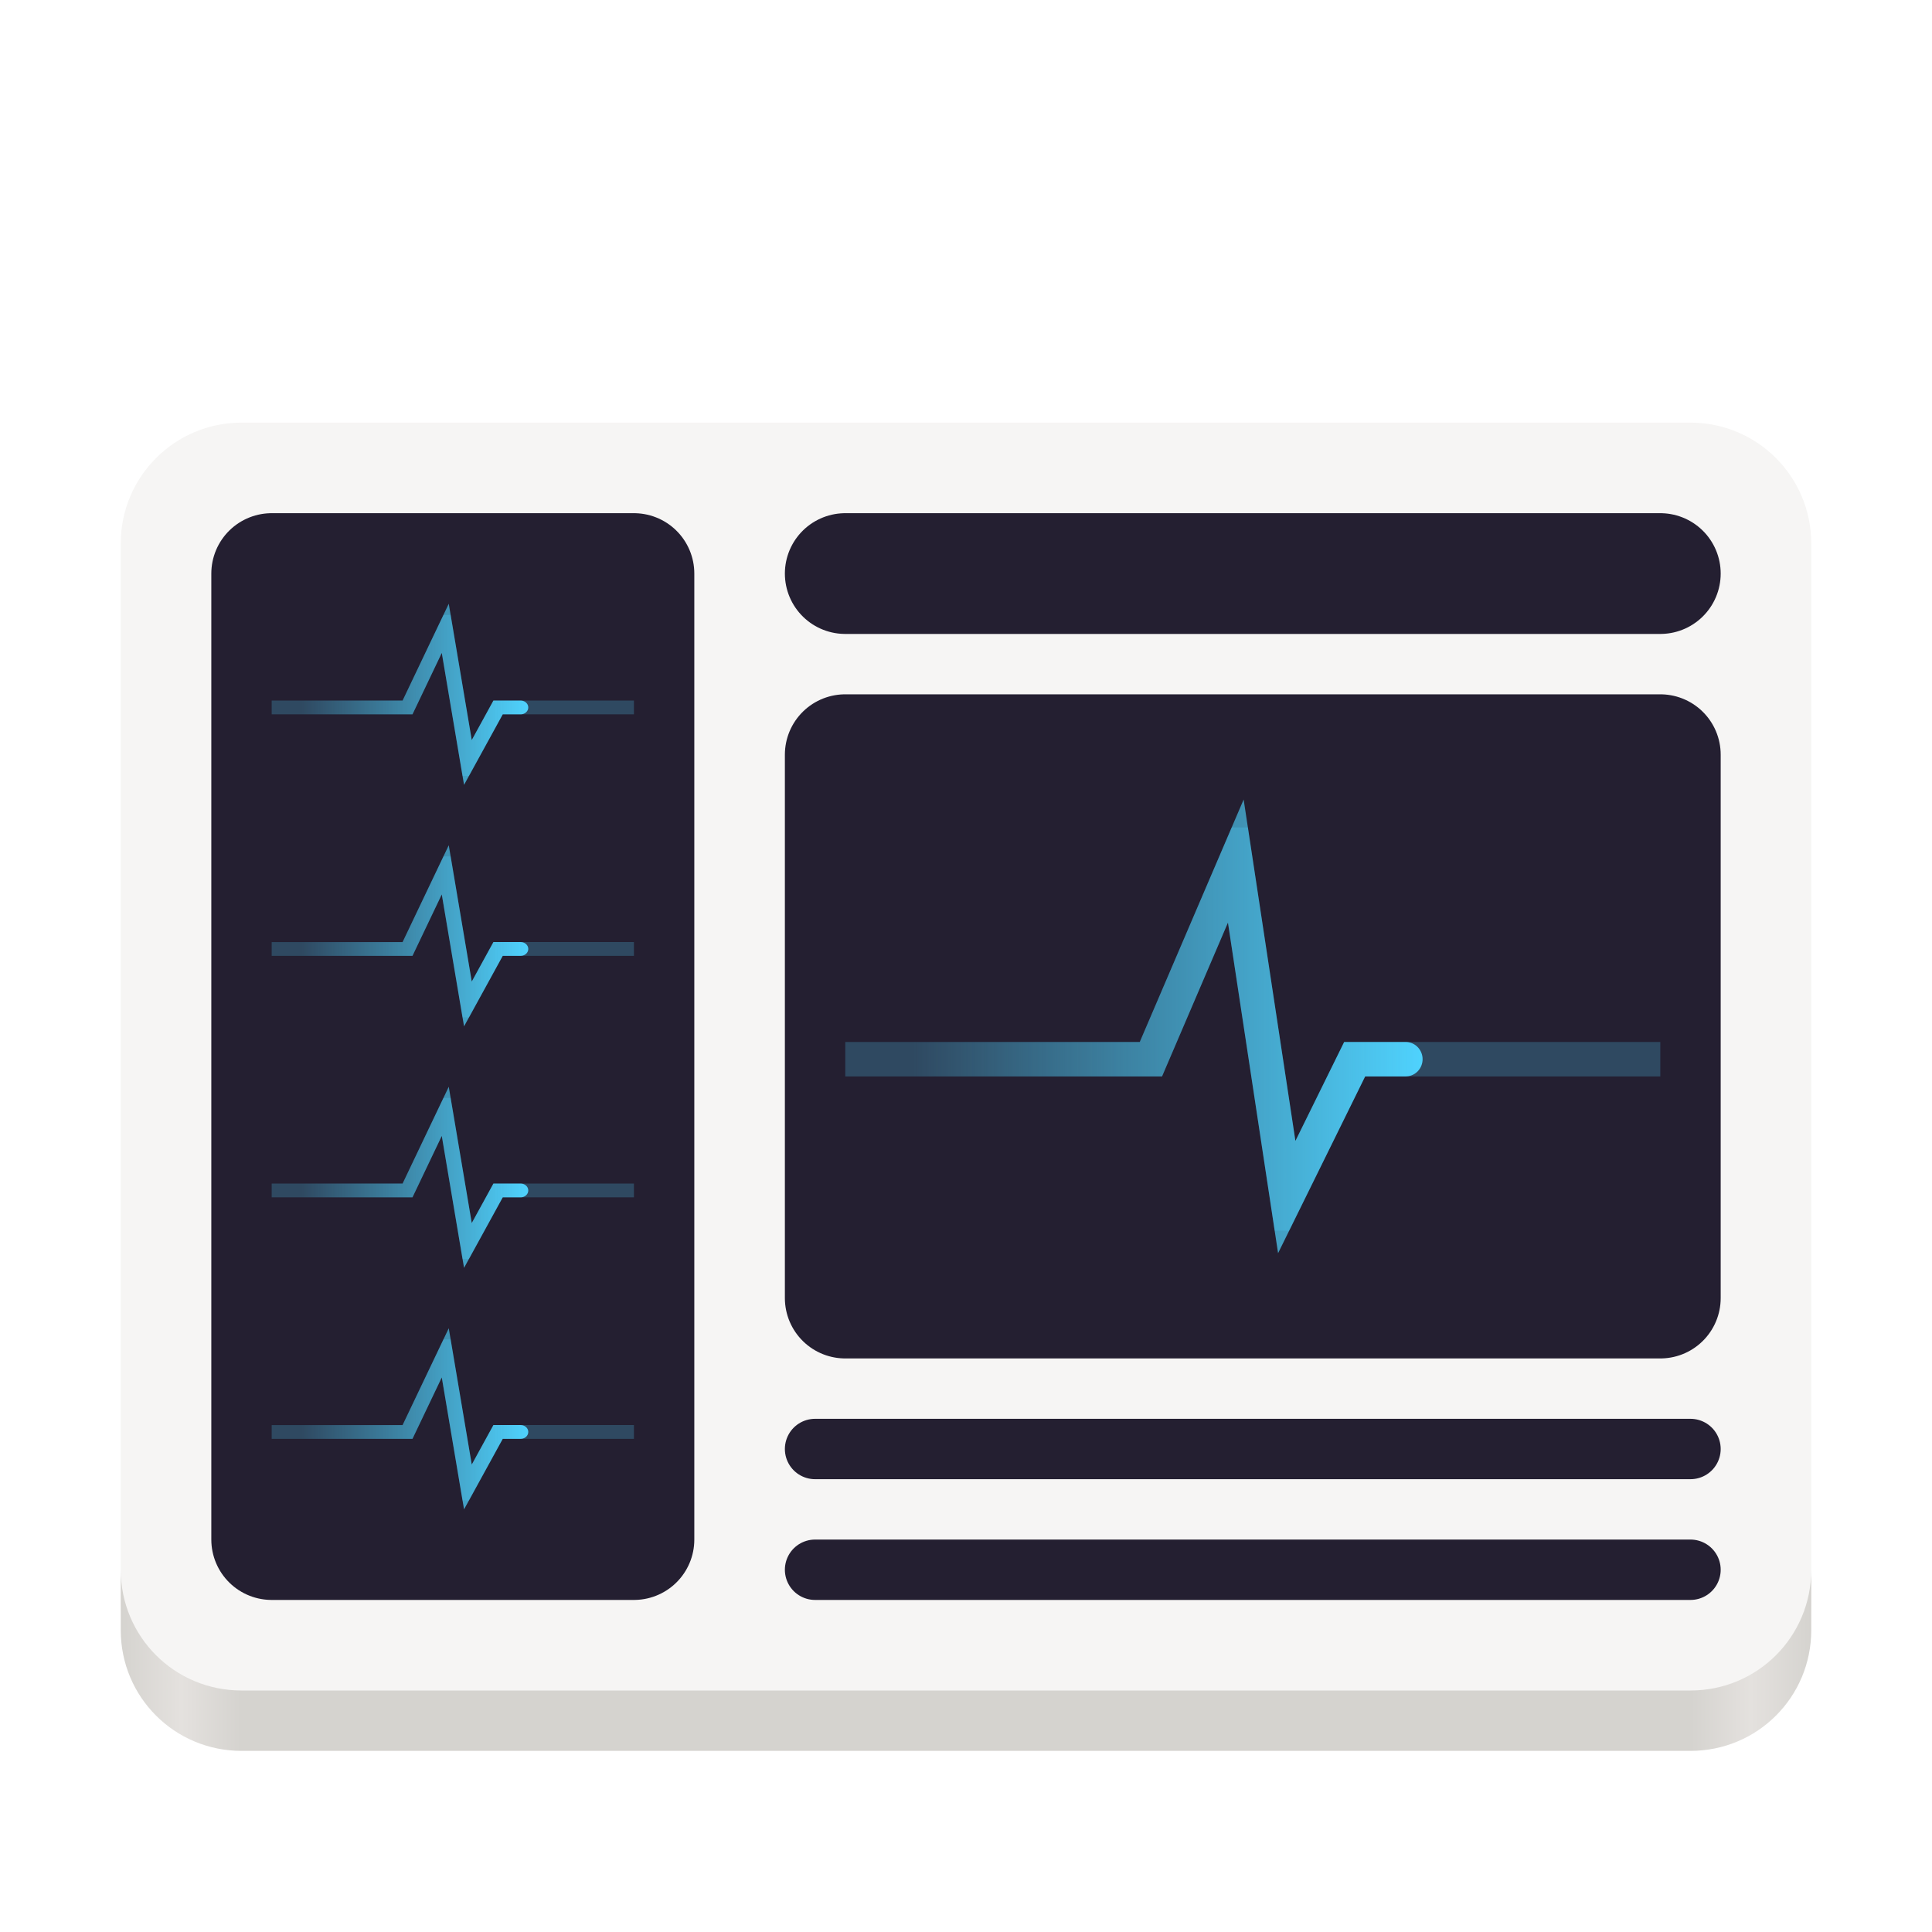
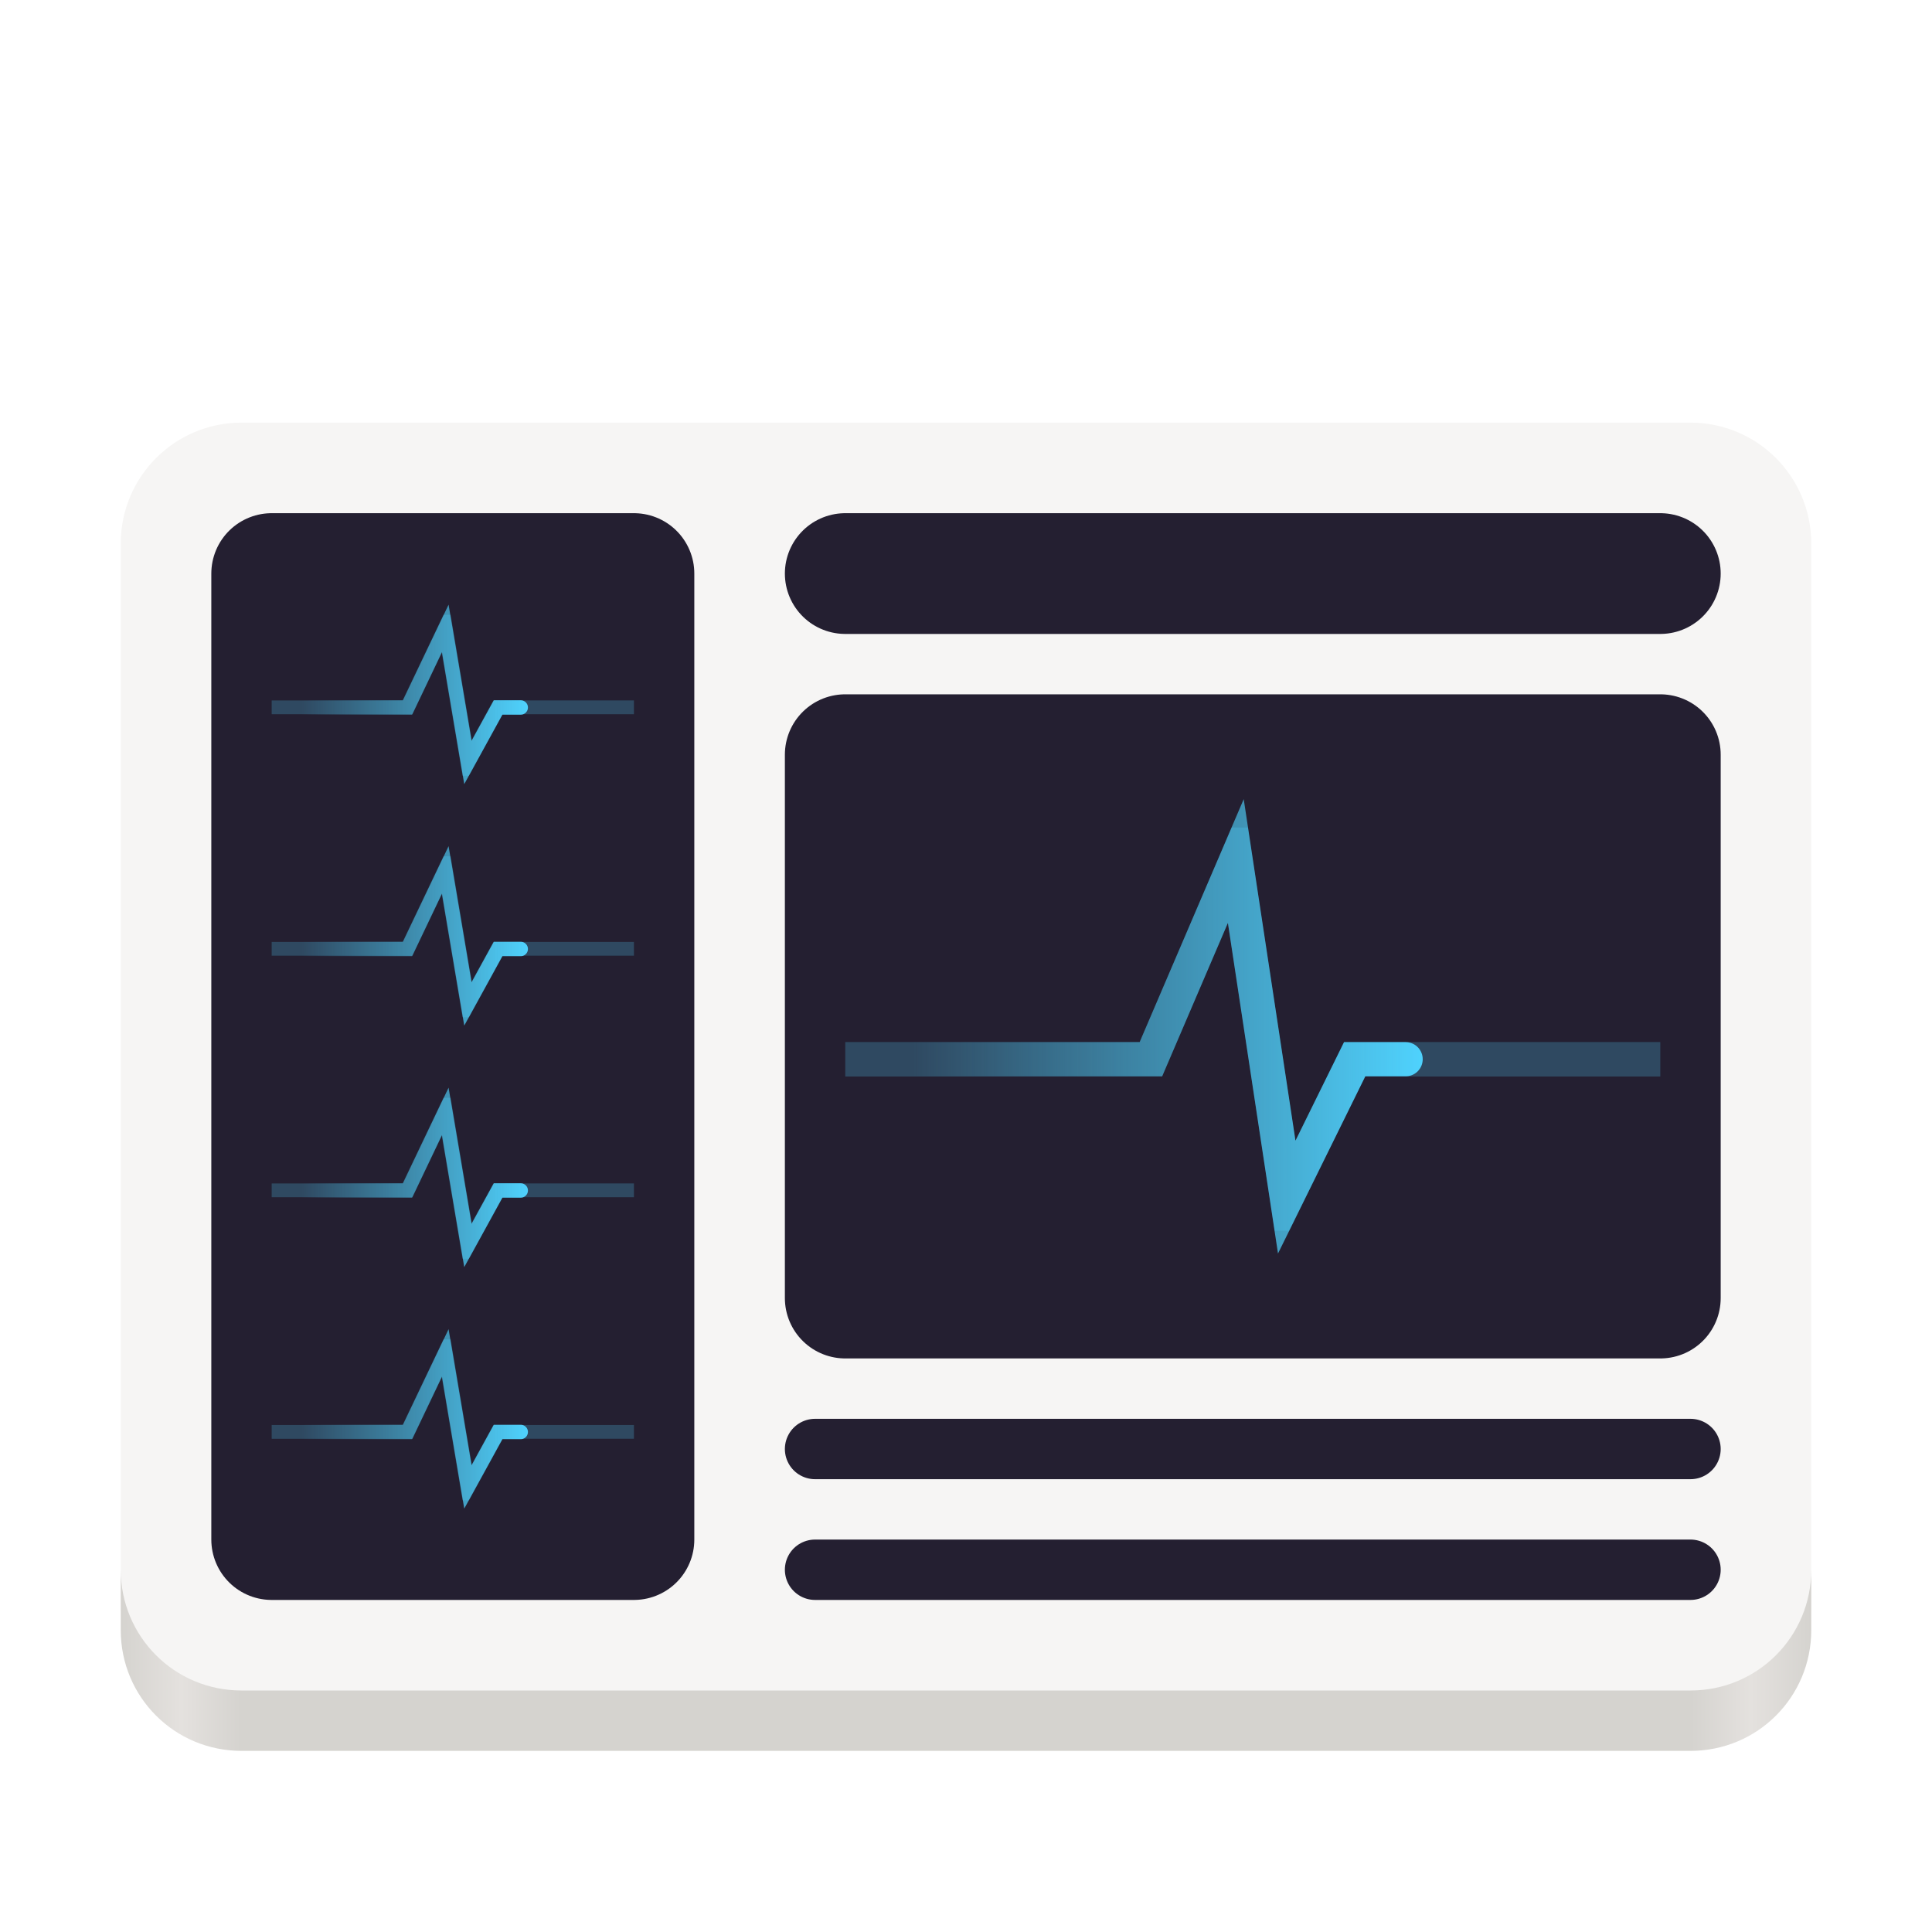
- <svg xmlns="http://www.w3.org/2000/svg" xmlns:xlink="http://www.w3.org/1999/xlink" height="128px" viewBox="0 0 128 128" width="128px">
-   <linearGradient id="a" gradientUnits="userSpaceOnUse" x1="8" x2="120" y1="104" y2="104">
-     <stop offset="0" stop-color="#d5d3cf" />
-     <stop offset="0.036" stop-color="#e4e1de" />
-     <stop offset="0.071" stop-color="#d5d3cf" />
-     <stop offset="0.929" stop-color="#d5d3cf" />
-     <stop offset="0.964" stop-color="#e4e1de" />
-     <stop offset="1" stop-color="#d5d3cf" />
-   </linearGradient>
-   <filter id="b" height="100%" width="100%" x="0%" y="0%">
-     <feColorMatrix in="SourceGraphic" type="matrix" values="0 0 0 0 1 0 0 0 0 1 0 0 0 0 1 0 0 0 1 0" />
-   </filter>
-   <mask id="c">
-     <g filter="url(#b)">
-       <rect fill-opacity="0.02" height="128" width="128" />
-     </g>
-   </mask>
-   <clipPath id="d">
-     <rect height="152" width="192" />
-   </clipPath>
-   <mask id="e">
-     <g filter="url(#b)">
-       <rect fill-opacity="0.236" height="128" width="128" />
-     </g>
-   </mask>
-   <clipPath id="f">
-     <rect height="152" width="192" />
-   </clipPath>
-   <linearGradient id="g" gradientUnits="userSpaceOnUse">
-     <stop offset="0" stop-color="#4fd2fd" />
-     <stop offset="1" stop-color="#4fd2fd" stop-opacity="0" />
-   </linearGradient>
-   <linearGradient id="h" x1="93.539" x2="58.923" xlink:href="#g" y1="240.417" y2="240.417" />
-   <mask id="i">
-     <g filter="url(#b)">
-       <rect fill-opacity="0.236" height="128" width="128" />
-     </g>
-   </mask>
-   <clipPath id="j">
-     <rect height="152" width="192" />
-   </clipPath>
-   <linearGradient id="k" x1="36.418" x2="21.723" xlink:href="#g" y1="218.404" y2="218.404" />
-   <mask id="l">
-     <g filter="url(#b)">
-       <rect fill-opacity="0.236" height="128" width="128" />
-     </g>
-   </mask>
-   <clipPath id="m">
-     <rect height="152" width="192" />
-   </clipPath>
-   <mask id="n">
-     <g filter="url(#b)">
-       <rect fill-opacity="0.236" height="128" width="128" />
-     </g>
-   </mask>
-   <clipPath id="o">
-     <rect height="152" width="192" />
-   </clipPath>
-   <mask id="p">
-     <g filter="url(#b)">
-       <rect fill-opacity="0.236" height="128" width="128" />
-     </g>
-   </mask>
-   <clipPath id="q">
-     <rect height="152" width="192" />
-   </clipPath>
-   <path d="m 16 28 h 96 c 4.418 0 8 3.582 8 8 v 70 c 0 4.418 -3.582 8 -8 8 h -96 c -4.418 0 -8 -3.582 -8 -8 v -70 c 0 -4.418 3.582 -8 8 -8 z m 0 0" fill="#f6f5f4" />
-   <path d="m 56 50 h 54 v 36 h -54 z m 0 0" fill="none" stroke="#241f31" stroke-linejoin="round" stroke-width="8" />
-   <path d="m 56 50 h 54 v 36 h -54 z m 0 0" fill="#241f31" />
-   <path d="m 8 104 v 4 c 0 4.434 3.566 8 8 8 h 96 c 4.434 0 8 -3.566 8 -8 v -4 c 0 4.434 -3.566 8 -8 8 h -96 c -4.434 0 -8 -3.566 -8 -8 z m 0 0" fill="url(#a)" />
-   <g clip-path="url(#d)" mask="url(#c)" transform="matrix(1 0 0 1 -8 -16)">
-     <path d="m 184 16 h -16 v 16 h 16 z m 0 0" fill="#2e3436" />
+ <svg xmlns="http://www.w3.org/2000/svg" xmlns:xlink="http://www.w3.org/1999/xlink" width="128" height="128" version="1.1" viewBox="0 0 128 128">
+   <defs>
+     <linearGradient id="k" x1="36.418" x2="21.723" y1="218.4" y2="218.4" gradientTransform="matrix(1.0208 0 0 .9305 -2.1752 -109.41)" xlink:href="#g" />
+     <linearGradient id="g" gradientUnits="userSpaceOnUse">
+       <stop stop-color="#4fd2fd" offset="0" />
+       <stop stop-color="#4fd2fd" stop-opacity="0" offset="1" />
+     </linearGradient>
+     <clipPath id="q">
+       <rect width="192" height="152" />
+     </clipPath>
+     <mask id="p">
+       <g filter="url(#b)">
+         <rect width="128" height="128" fill-opacity=".236" />
+       </g>
+     </mask>
+     <filter id="b" x="0" y="0" width="1" height="1">
+       <feColorMatrix in="SourceGraphic" values="0 0 0 0 1 0 0 0 0 1 0 0 0 0 1 0 0 0 1 0" />
+     </filter>
+     <clipPath id="o">
+       <rect width="192" height="152" />
+     </clipPath>
+     <mask id="n">
+       <g filter="url(#b)">
+         <rect width="128" height="128" fill-opacity=".236" />
+       </g>
+     </mask>
+     <clipPath id="m">
+       <rect width="192" height="152" />
+     </clipPath>
+     <mask id="l">
+       <g filter="url(#b)">
+         <rect width="128" height="128" fill-opacity=".236" />
+       </g>
+     </mask>
+     <clipPath id="j">
+       <rect width="192" height="152" />
+     </clipPath>
+     <mask id="i">
+       <g filter="url(#b)">
+         <rect width="128" height="128" fill-opacity=".236" />
+       </g>
+     </mask>
+     <linearGradient id="h" x1="93.539" x2="58.923" y1="240.42" y2="240.42" gradientTransform="matrix(.975 0 0 .98939 3.05 -170.32)" xlink:href="#g" />
+     <clipPath id="f">
+       <rect width="192" height="152" />
+     </clipPath>
+     <mask id="e">
+       <g filter="url(#b)">
+         <rect width="128" height="128" fill-opacity=".236" />
+       </g>
+     </mask>
+     <clipPath id="d">
+       <rect width="192" height="152" />
+     </clipPath>
+     <mask id="c">
+       <g filter="url(#b)">
+         <rect width="128" height="128" fill-opacity=".02" />
+       </g>
+     </mask>
+     <linearGradient id="a" x1="8" x2="120" y1="104" y2="104" gradientUnits="userSpaceOnUse">
+       <stop stop-color="#d5d3cf" offset="0" />
+       <stop stop-color="#e4e1de" offset=".036" />
+       <stop stop-color="#d5d3cf" offset=".071" />
+       <stop stop-color="#d5d3cf" offset=".929" />
+       <stop stop-color="#e4e1de" offset=".964" />
+       <stop stop-color="#d5d3cf" offset="1" />
+     </linearGradient>
+     <linearGradient id="linearGradient1" x1="36.418" x2="21.723" y1="218.4" y2="218.4" gradientTransform="matrix(1.0208 0 0 .9305 -2.1752 -157.41)" xlink:href="#g" />
+     <linearGradient id="linearGradient2" x1="36.418" x2="21.723" y1="218.4" y2="218.4" gradientTransform="matrix(1.0208 0 0 .9305 -2.1752 -141.41)" xlink:href="#g" />
+     <linearGradient id="linearGradient3" x1="36.418" x2="21.723" y1="218.4" y2="218.4" gradientTransform="matrix(1.0208 0 0 .9305 -2.1752 -125.41)" xlink:href="#g" />
+   </defs>
+   <path d="m16 28h96c4.418 0 8 3.582 8 8v70c0 4.418-3.582 8-8 8h-96c-4.418 0-8-3.582-8-8v-70c0-4.418 3.582-8 8-8z" fill="#f6f5f4" />
+   <path d="m56 50h54v36h-54z" fill="none" stroke="#241f31" stroke-linejoin="round" stroke-width="8" />
+   <path d="m56 50h54v36h-54z" fill="#241f31" />
+   <path d="m8 104v4c0 4.434 3.566 8 8 8h96c4.434 0 8-3.566 8-8v-4c0 4.434-3.566 8-8 8h-96c-4.434 0-8-3.566-8-8z" fill="url(#a)" />
+   <g transform="translate(-8,-16)" clip-path="url(#d)" mask="url(#c)">
+     <path d="m184 16h-16v16h16z" fill="#2e3436" />
  </g>
-   <path d="m 56 38 h 54 z m 0 0" fill="none" stroke="#241f31" stroke-linejoin="round" stroke-width="8" />
-   <path d="m 18 38 h 24 v 64 h -24 z m 0 0" fill="none" stroke="#241f31" stroke-linejoin="round" stroke-width="8" />
-   <path d="m 18 38 h 24 v 64 h -24 z m 0 0" fill="#241f31" />
-   <path d="m 54 96 h 58 z m 0 0" fill="none" stroke="#241f31" stroke-linejoin="round" stroke-width="4" />
-   <path d="m 54 104 h 58 z m 0 0" fill="none" stroke="#241f31" stroke-linejoin="round" stroke-width="4" />
-   <g clip-path="url(#f)" mask="url(#e)" transform="matrix(1 0 0 1 -8 -16)">
-     <path d="m 54.308 243.076 h 20.769 l 5.769 -13.27 l 3.462 22.5 l 4.615 -9.231 h 20.769" fill="none" stroke="#4fd2fd" stroke-miterlimit="10" stroke-width="2.308" transform="matrix(0.975 0 0 0.989389 11.05002 -154.3207)" />
+   <path d="m56 38h54z" fill="none" stroke="#241f31" stroke-linejoin="round" stroke-width="8" />
+   <path d="m18 38h24v64h-24z" fill="none" stroke="#241f31" stroke-linejoin="round" stroke-width="8" />
+   <path d="m18 38h24v64h-24z" fill="#241f31" />
+   <path d="m54 96h58z" fill="none" stroke="#241f31" stroke-linejoin="round" stroke-width="4" />
+   <path d="m54 104h58z" fill="none" stroke="#241f31" stroke-linejoin="round" stroke-width="4" />
+   <g transform="translate(-8,-16)" clip-path="url(#f)" mask="url(#e)">
+     <path transform="matrix(.975 0 0 .98939 11.05 -154.32)" d="m54.308 243.08h20.769l5.769-13.27 3.462 22.5 4.615-9.231h20.769" fill="none" stroke="#4fd2fd" stroke-miterlimit="10" stroke-width="2.308" />
  </g>
-   <path d="m 55.874 243.076 h 19.203 l 5.769 -13.27 l 3.462 22.5 l 4.615 -9.231 h 3.462" fill="none" stroke="url(#h)" stroke-linecap="round" stroke-miterlimit="10" stroke-width="2.308" transform="matrix(0.975 0 0 0.989389 3.050016 -170.3207)" />
-   <g clip-path="url(#j)" mask="url(#i)" transform="matrix(1 0 0 1 -8 -16)">
-     <path d="m 19.764 219.535 h 8.817 l 2.449 -5.634 l 1.469 9.55 l 1.959 -3.917 h 8.817" fill="none" stroke="#4fd2fd" stroke-miterlimit="10" stroke-width="0.98" transform="matrix(1.020791 0 0 0.930499 5.824847 -141.4057)" />
+   <path d="m57.527 70.176h18.723l5.625-13.129 3.375 22.262 4.5-9.133h3.375" fill="none" stroke="url(#h)" stroke-linecap="round" stroke-miterlimit="10" stroke-width="2.267" />
+   <g transform="translate(-8,-16)" clip-path="url(#j)" mask="url(#i)">
+     <path transform="matrix(1.0208 0 0 .9305 5.8248 -141.41)" d="m19.764 219.53h8.817l2.449-5.634 1.469 9.55 1.959-3.917h8.817" fill="none" stroke="#4fd2fd" stroke-miterlimit="10" stroke-width=".98" />
  </g>
-   <path d="m 21.766 219.535 h 6.815 l 2.449 -5.634 l 1.469 9.55 l 1.959 -3.917 h 1.469" fill="none" stroke="url(#k)" stroke-linecap="round" stroke-miterlimit="10" stroke-width="0.98" transform="matrix(1.020791 0 0 0.930499 -2.175153 -157.4057)" />
-   <g clip-path="url(#m)" mask="url(#l)" transform="matrix(1 0 0 1 -8 -16)">
-     <path d="m 19.764 219.535 h 8.817 l 2.449 -5.634 l 1.469 9.55 l 1.959 -3.917 h 8.817" fill="none" stroke="#4fd2fd" stroke-miterlimit="10" stroke-width="0.98" transform="matrix(1.020791 0 0 0.930499 5.824847 -125.4057)" />
+   <path d="m20.043 46.871h6.957l2.5-5.242 1.5 8.887 2-3.644h1.5" fill="none" stroke="url(#linearGradient1)" stroke-linecap="round" stroke-miterlimit="10" stroke-width=".955" />
+   <g transform="translate(-8,-16)" clip-path="url(#m)" mask="url(#l)">
+     <path transform="matrix(1.0208 0 0 .9305 5.8248 -125.41)" d="m19.764 219.53h8.817l2.449-5.634 1.469 9.55 1.959-3.917h8.817" fill="none" stroke="#4fd2fd" stroke-miterlimit="10" stroke-width=".98" />
  </g>
-   <path d="m 21.766 219.535 h 6.815 l 2.449 -5.634 l 1.469 9.55 l 1.959 -3.917 h 1.469" fill="none" stroke="url(#k)" stroke-linecap="round" stroke-miterlimit="10" stroke-width="0.98" transform="matrix(1.020791 0 0 0.930499 -2.175153 -141.4057)" />
-   <g clip-path="url(#o)" mask="url(#n)" transform="matrix(1 0 0 1 -8 -16)">
-     <path d="m 19.764 219.535 h 8.817 l 2.449 -5.634 l 1.469 9.55 l 1.959 -3.917 h 8.817" fill="none" stroke="#4fd2fd" stroke-miterlimit="10" stroke-width="0.98" transform="matrix(1.020791 0 0 0.930499 5.824847 -109.4057)" />
+   <path d="m20.043 62.871h6.957l2.5-5.242 1.5 8.887 2-3.644h1.5" fill="none" stroke="url(#linearGradient2)" stroke-linecap="round" stroke-miterlimit="10" stroke-width=".955" />
+   <g transform="translate(-8,-16)" clip-path="url(#o)" mask="url(#n)">
+     <path transform="matrix(1.0208 0 0 .9305 5.8248 -109.41)" d="m19.764 219.53h8.817l2.449-5.634 1.469 9.55 1.959-3.917h8.817" fill="none" stroke="#4fd2fd" stroke-miterlimit="10" stroke-width=".98" />
  </g>
-   <path d="m 21.766 219.535 h 6.815 l 2.449 -5.634 l 1.469 9.55 l 1.959 -3.917 h 1.469" fill="none" stroke="url(#k)" stroke-linecap="round" stroke-miterlimit="10" stroke-width="0.98" transform="matrix(1.020791 0 0 0.930499 -2.175153 -125.4057)" />
-   <g clip-path="url(#q)" mask="url(#p)" transform="matrix(1 0 0 1 -8 -16)">
-     <path d="m 19.764 219.535 h 8.817 l 2.449 -5.634 l 1.469 9.55 l 1.959 -3.917 h 8.817" fill="none" stroke="#4fd2fd" stroke-miterlimit="10" stroke-width="0.98" transform="matrix(1.020791 0 0 0.930499 5.824847 -93.4057)" />
+   <path d="m20.043 78.871h6.957l2.5-5.242 1.5 8.887 2-3.644h1.5" fill="none" stroke="url(#linearGradient3)" stroke-linecap="round" stroke-miterlimit="10" stroke-width=".955" />
+   <g transform="translate(-8,-16)" clip-path="url(#q)" mask="url(#p)">
+     <path transform="matrix(1.0208 0 0 .9305 5.8248 -93.406)" d="m19.764 219.53h8.817l2.449-5.634 1.469 9.55 1.959-3.917h8.817" fill="none" stroke="#4fd2fd" stroke-miterlimit="10" stroke-width=".98" />
  </g>
-   <path d="m 21.766 219.535 h 6.815 l 2.449 -5.634 l 1.469 9.55 l 1.959 -3.917 h 1.469" fill="none" stroke="url(#k)" stroke-linecap="round" stroke-miterlimit="10" stroke-width="0.98" transform="matrix(1.020791 0 0 0.930499 -2.175153 -109.4057)" />
+   <path d="m20.043 94.871h6.957l2.5-5.242 1.5 8.887 2-3.644h1.5" fill="none" stroke="url(#k)" stroke-linecap="round" stroke-miterlimit="10" stroke-width=".955" />
</svg>
